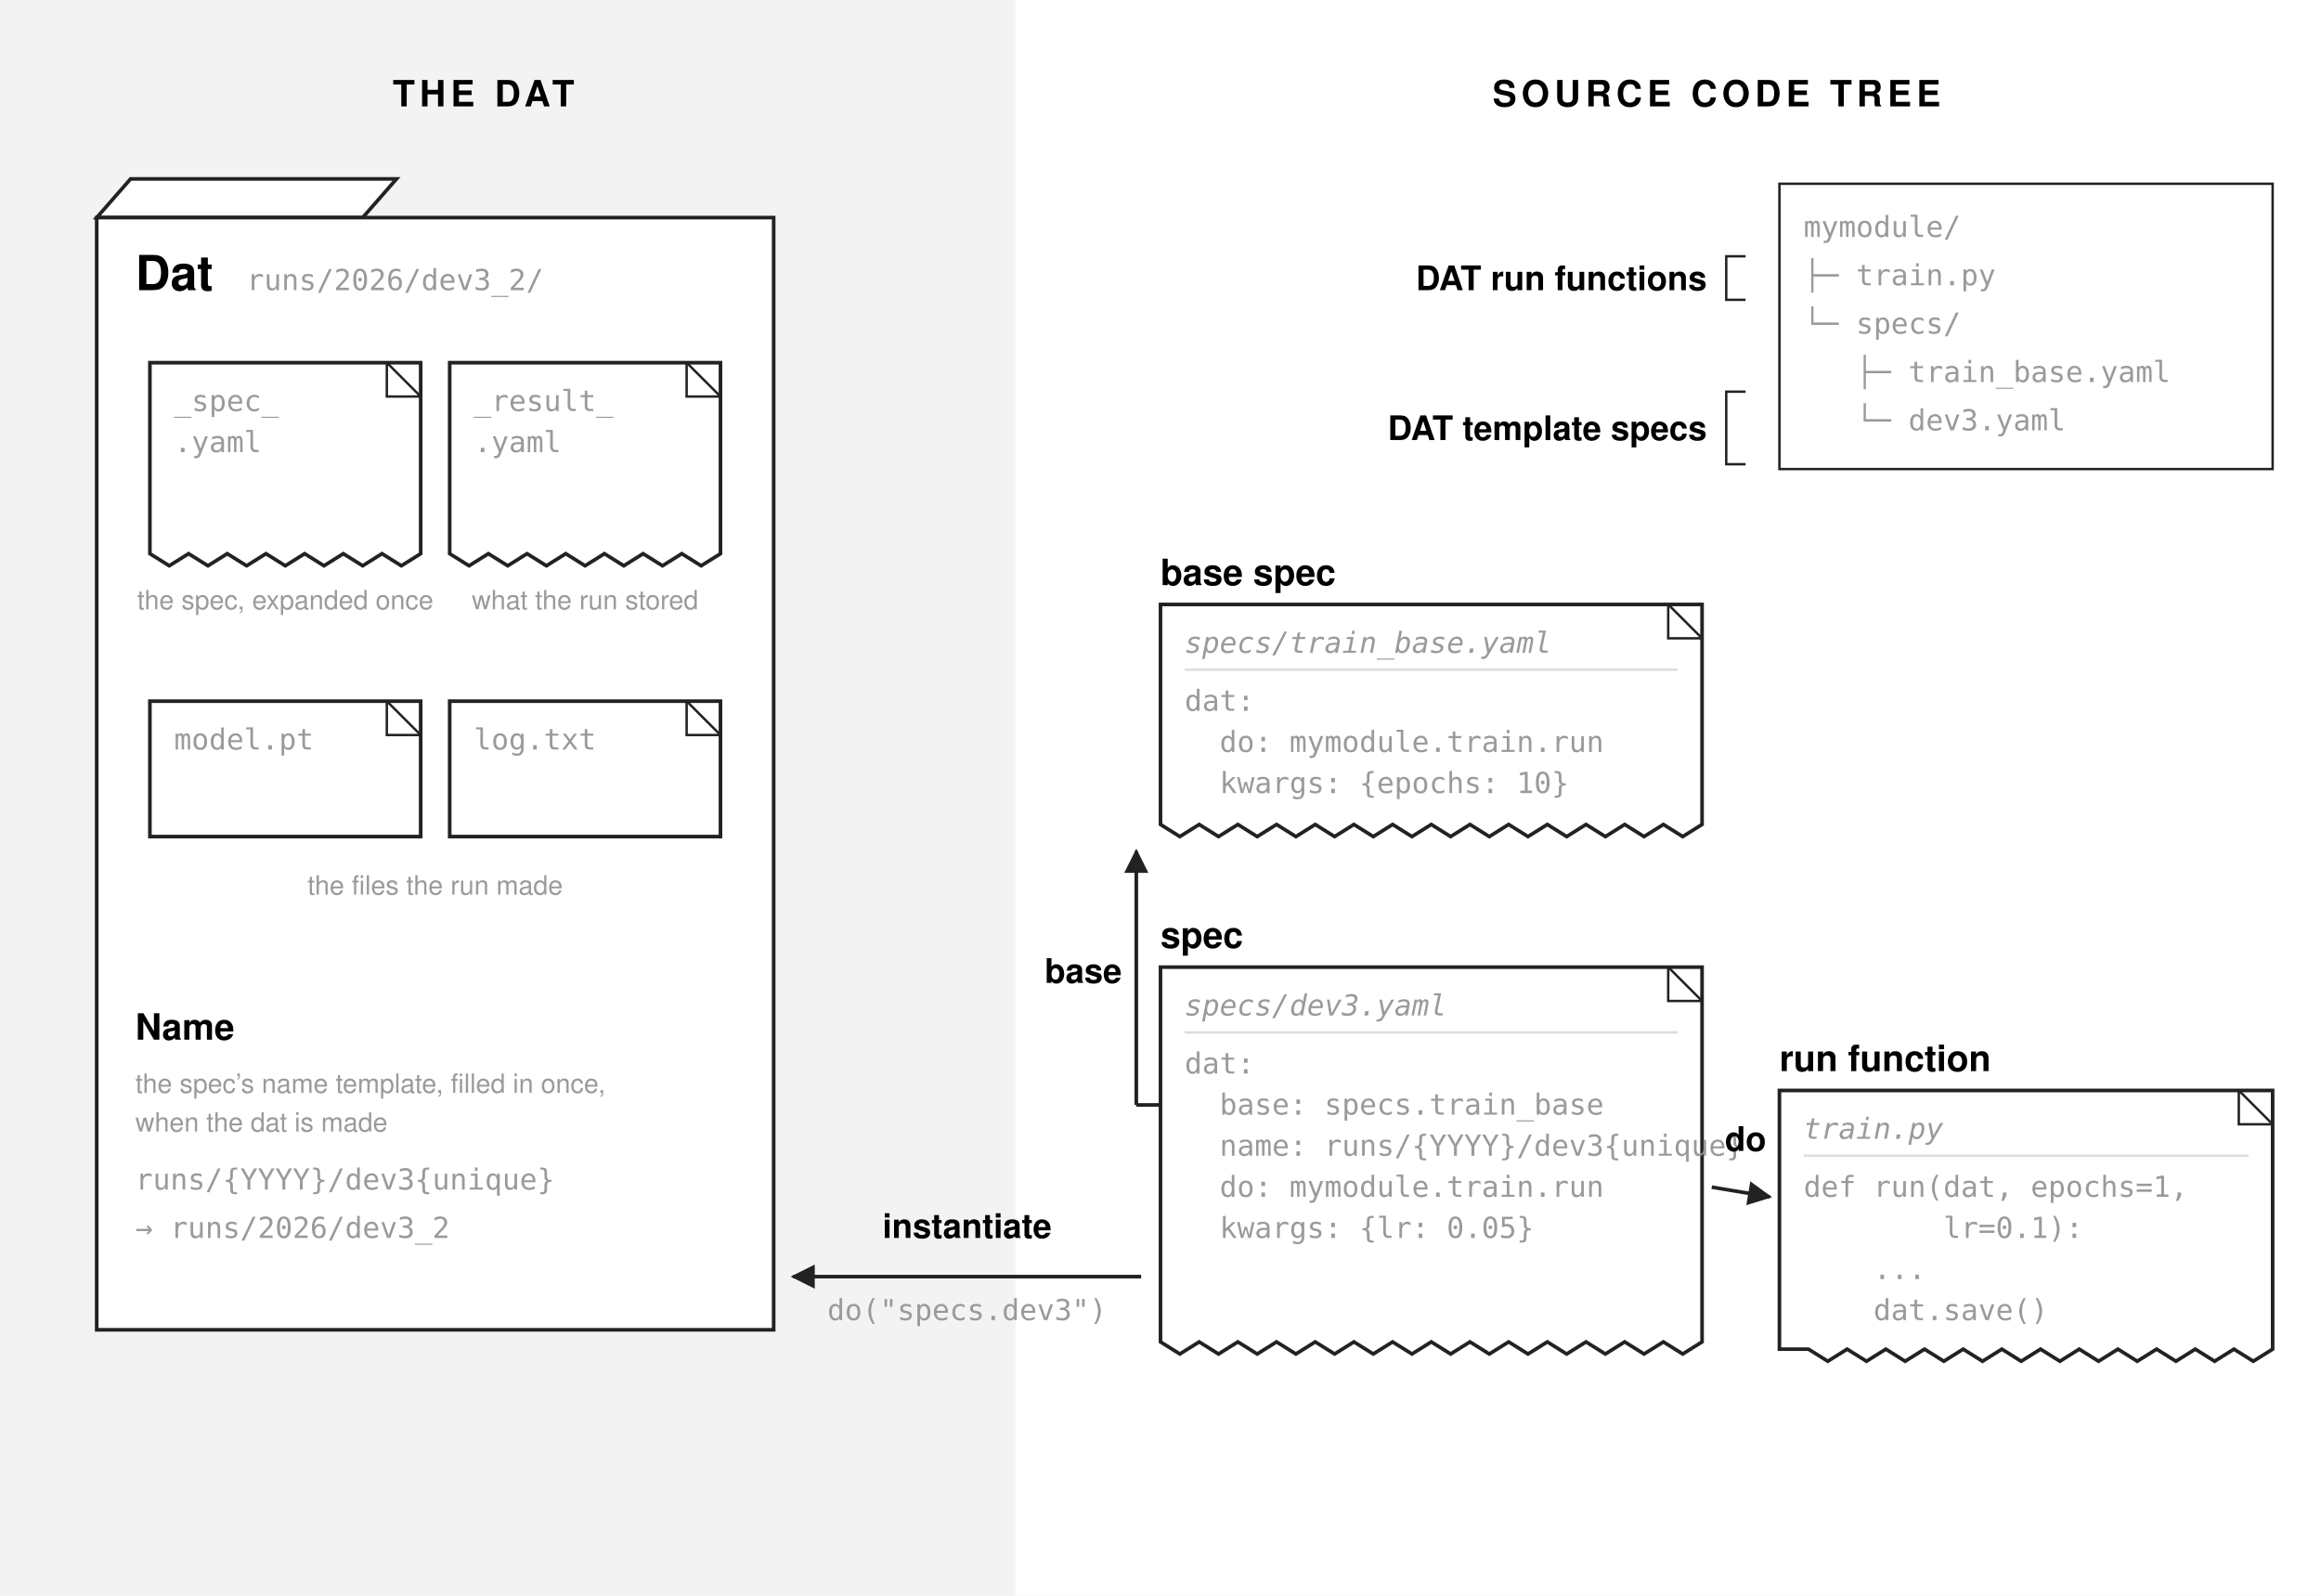
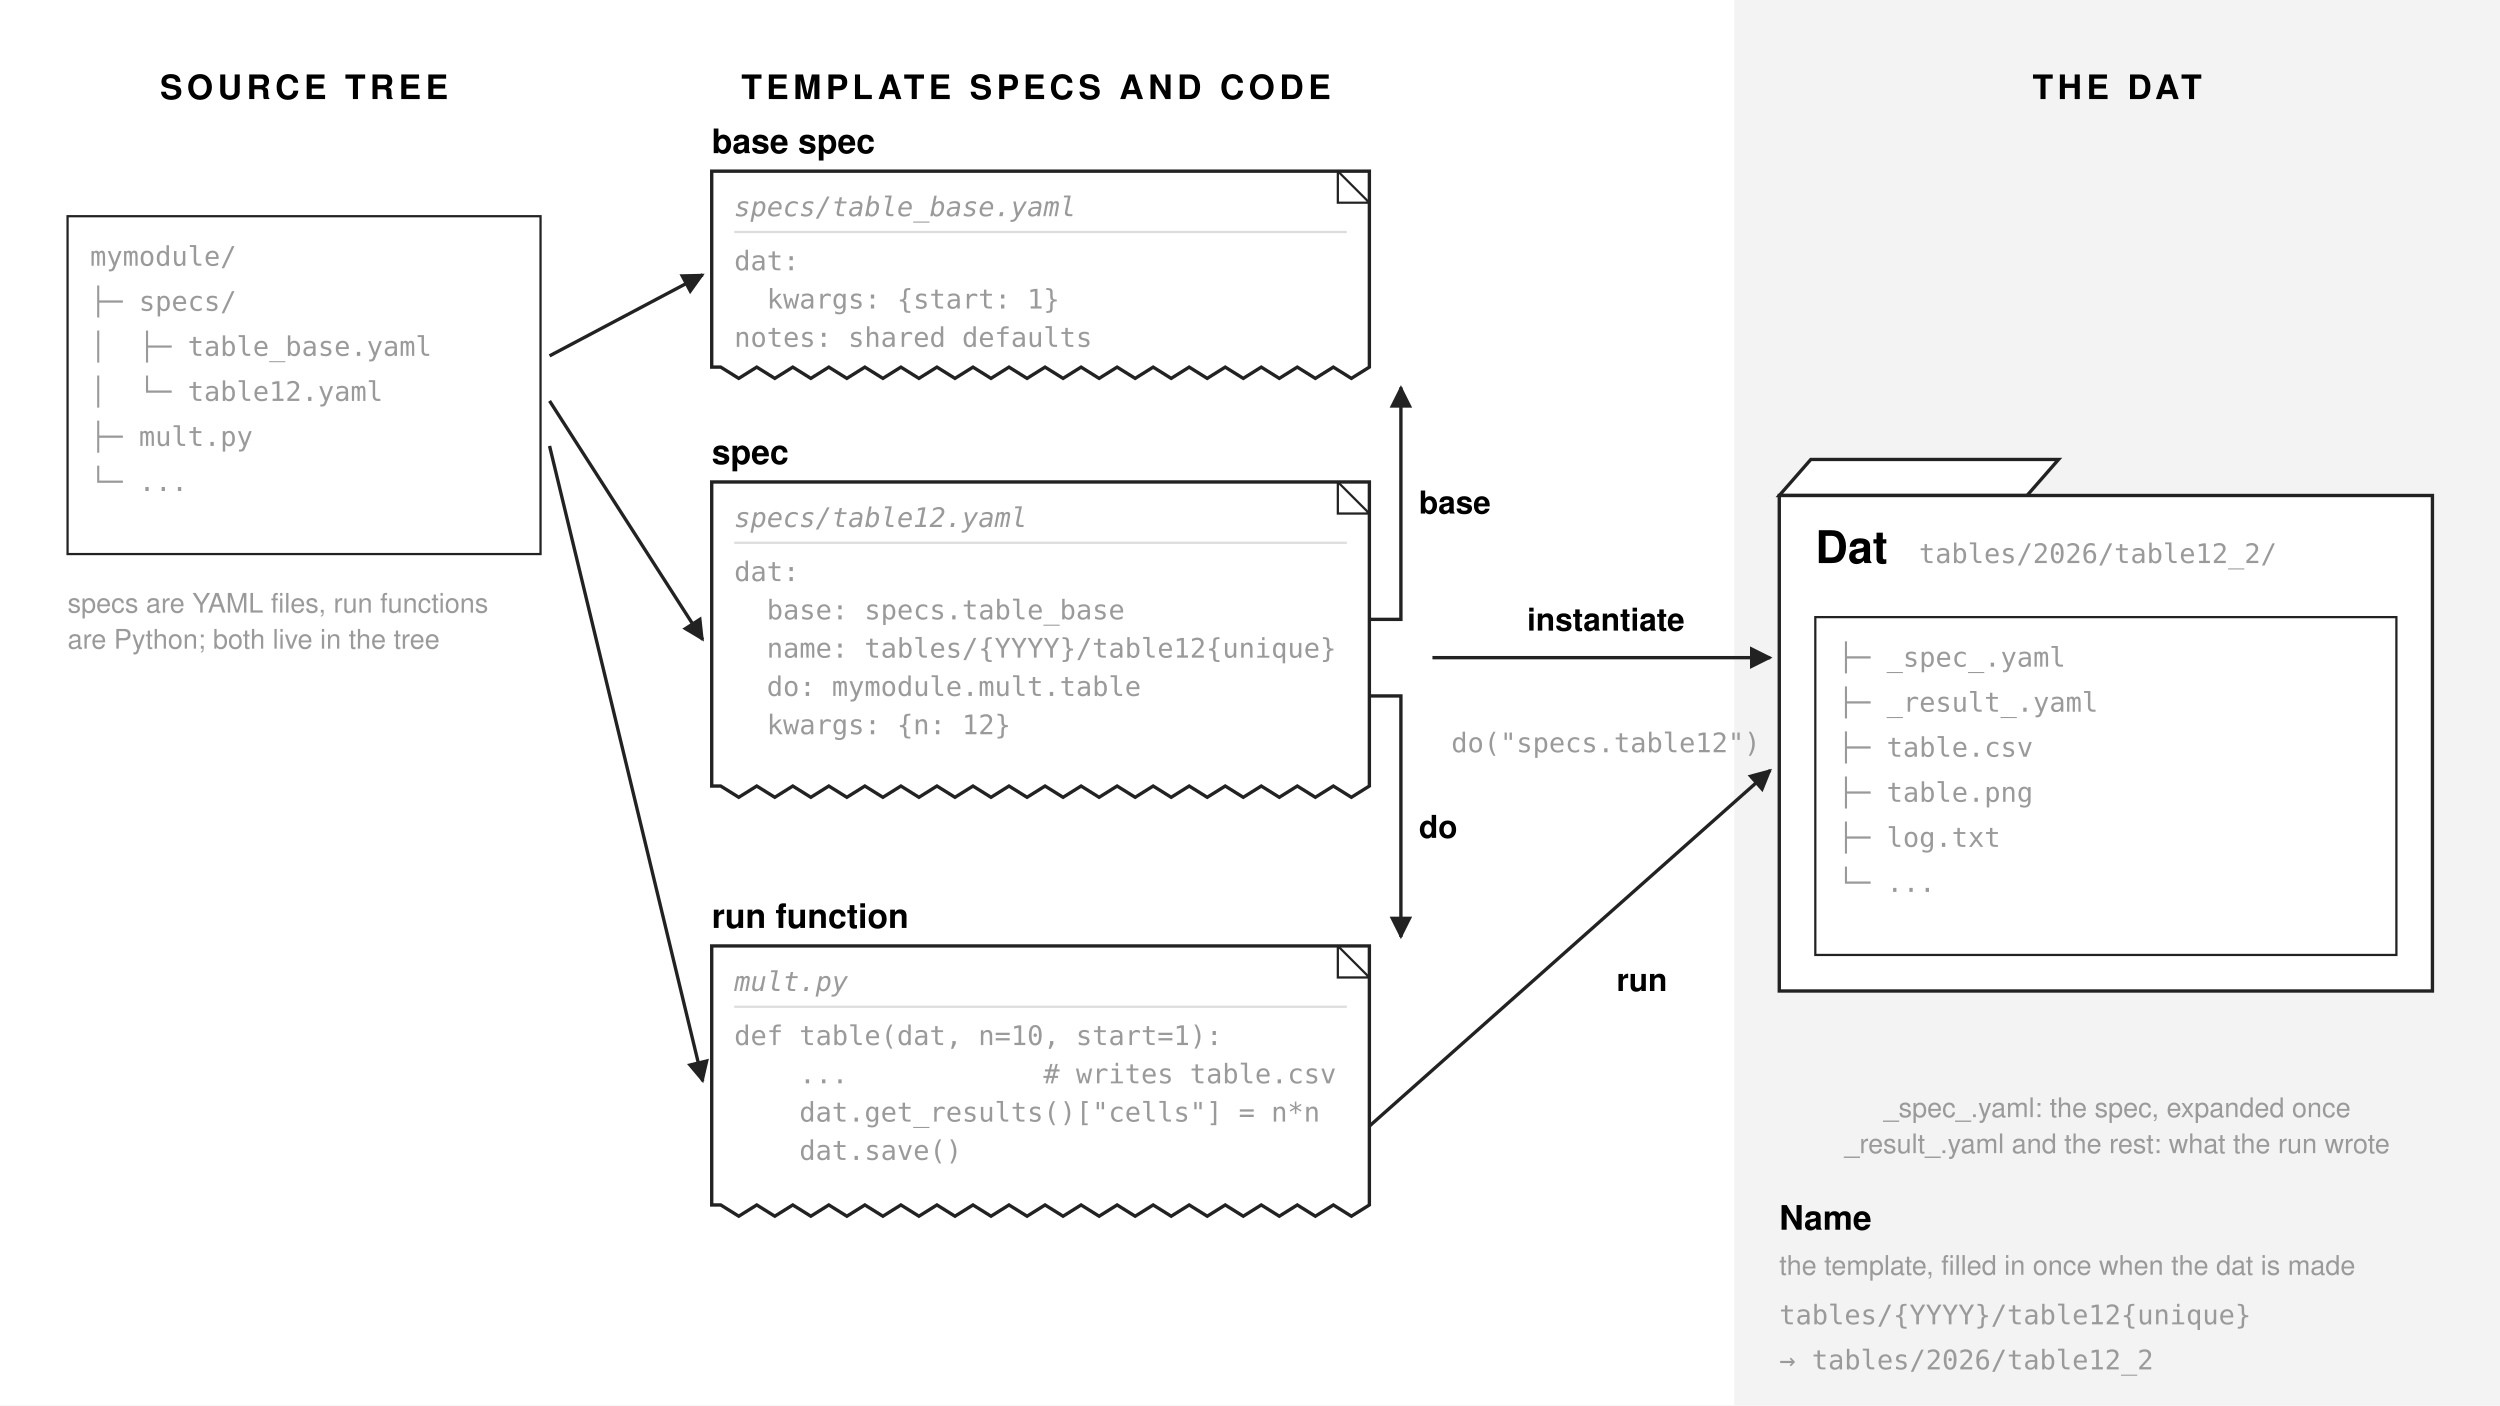
- <svg xmlns="http://www.w3.org/2000/svg" xml:space="preserve" viewBox="0 0 960 660" width="960" height="660" font-family="'Helvetica Neue', Helvetica, Arial, sans-serif">
+ <svg xmlns="http://www.w3.org/2000/svg" xml:space="preserve" viewBox="0 0 1110 624" width="1110" height="624" font-family="'Helvetica Neue', Helvetica, Arial, sans-serif">
  <defs>
    <marker id="head" markerWidth="10" markerHeight="10" refX="9" refY="5" orient="auto" markerUnits="userSpaceOnUse">
      <path d="M0,0 L10,5 L0,10 Z" fill="#222" />
    </marker>
  </defs>
-   <rect width="960" height="660" fill="#ffffff" />
-   <rect x="0" y="0" width="420" height="660" fill="#f3f3f3" />
-   <text x="200" y="44" font-size="15" fill="#000" font-weight="bold" letter-spacing="2" text-anchor="middle">THE DAT</text>
-   <text x="710" y="44" font-size="15" fill="#000" font-weight="bold" letter-spacing="2" text-anchor="middle">SOURCE CODE TREE</text>
-   <path d="M40,90 h110 l14,-16 h-110 Z" fill="#fff" stroke="#222" stroke-width="1.5" />
-   <rect x="40" y="90" width="280" height="460" fill="#fff" stroke="#222" stroke-width="1.5" />
-   <text x="56" y="120" font-size="20" fill="#000" font-weight="bold">Dat</text>
-   <text x="102" y="120" font-size="12" fill="#9a9a9a" font-family="Menlo, monospace">runs/2026/dev3_2/</text>
-   <path d="M62,150 H174 V229 l-8,5 l-8,-5 l-8,5 l-8,-5 l-8,5 l-8,-5 l-8,5 l-8,-5 l-8,5 l-8,-5 l-8,5 l-8,-5 l-8,5 l-8,-5 H62 Z" fill="#fff" stroke="#222" stroke-width="1.5" />
-   <path d="M160,150 v14 h14" fill="none" stroke="#222" stroke-width="1" />
-   <path d="M160,150 l14,14" fill="none" stroke="#222" stroke-width="1" />
-   <text x="72" y="170" font-size="12" fill="#9a9a9a" font-family="Menlo, monospace" xml:space="preserve">_spec_</text>
-   <text x="72" y="187" font-size="12" fill="#9a9a9a" font-family="Menlo, monospace" xml:space="preserve">.yaml</text>
-   <text x="118" y="252" font-size="11" fill="#9a9a9a" text-anchor="middle">the spec, expanded once</text>
-   <path d="M186,150 H298 V229 l-8,5 l-8,-5 l-8,5 l-8,-5 l-8,5 l-8,-5 l-8,5 l-8,-5 l-8,5 l-8,-5 l-8,5 l-8,-5 l-8,5 l-8,-5 H186 Z" fill="#fff" stroke="#222" stroke-width="1.5" />
-   <path d="M284,150 v14 h14" fill="none" stroke="#222" stroke-width="1" />
-   <path d="M284,150 l14,14" fill="none" stroke="#222" stroke-width="1" />
-   <text x="196" y="170" font-size="12" fill="#9a9a9a" font-family="Menlo, monospace" xml:space="preserve">_result_</text>
-   <text x="196" y="187" font-size="12" fill="#9a9a9a" font-family="Menlo, monospace" xml:space="preserve">.yaml</text>
-   <text x="242" y="252" font-size="11" fill="#9a9a9a" text-anchor="middle">what the run stored</text>
-   <rect x="62" y="290" width="112" height="56" fill="#fff" stroke="#222" stroke-width="1.5" />
-   <path d="M160,290 v14 h14" fill="none" stroke="#222" stroke-width="1" />
-   <path d="M160,290 l14,14" fill="none" stroke="#222" stroke-width="1" />
-   <text x="72" y="310" font-size="12" fill="#9a9a9a" font-family="Menlo, monospace" xml:space="preserve">model.pt</text>
-   <rect x="186" y="290" width="112" height="56" fill="#fff" stroke="#222" stroke-width="1.5" />
-   <path d="M284,290 v14 h14" fill="none" stroke="#222" stroke-width="1" />
-   <path d="M284,290 l14,14" fill="none" stroke="#222" stroke-width="1" />
-   <text x="196" y="310" font-size="12" fill="#9a9a9a" font-family="Menlo, monospace" xml:space="preserve">log.txt</text>
-   <text x="180" y="370" font-size="11" fill="#9a9a9a" text-anchor="middle">the files the run made</text>
-   <text x="56" y="430" font-size="15" fill="#000" font-weight="bold">Name</text>
-   <text x="56" y="452" font-size="11" fill="#9a9a9a">the spec’s name template, filled in once,</text>
-   <text x="56" y="468" font-size="11" fill="#9a9a9a">when the dat is made</text>
-   <text x="56" y="492" font-size="12" fill="#9a9a9a" font-family="Menlo, monospace">runs/{YYYY}/dev3{unique}</text>
-   <text x="56" y="512" font-size="12" fill="#9a9a9a" font-family="Menlo, monospace">→ runs/2026/dev3_2</text>
-   <rect x="736" y="76" width="204" height="118" fill="#fff" stroke="#222" stroke-width="1" />
-   <text x="746" y="98" font-size="12" fill="#9a9a9a" font-family="Menlo, monospace" xml:space="preserve">mymodule/</text>
-   <text x="746" y="118" font-size="12" fill="#9a9a9a" font-family="Menlo, monospace" xml:space="preserve">├─ train.py</text>
-   <text x="746" y="138" font-size="12" fill="#9a9a9a" font-family="Menlo, monospace" xml:space="preserve">└─ specs/</text>
-   <text x="746" y="158" font-size="12" fill="#9a9a9a" font-family="Menlo, monospace" xml:space="preserve">   ├─ train_base.yaml</text>
-   <text x="746" y="178" font-size="12" fill="#9a9a9a" font-family="Menlo, monospace" xml:space="preserve">   └─ dev3.yaml</text>
-   <path d="M722,106 h-8 v18 h8" fill="none" stroke="#222" stroke-width="1" />
-   <text x="706" y="120" font-size="14" fill="#000" font-weight="bold" text-anchor="end">DAT run functions</text>
-   <path d="M722,162 h-8 v30 h8" fill="none" stroke="#222" stroke-width="1" />
-   <text x="706" y="182" font-size="14" fill="#000" font-weight="bold" text-anchor="end">DAT template specs</text>
-   <path d="M480,250 H704 V341 l-8,5 l-8,-5 l-8,5 l-8,-5 l-8,5 l-8,-5 l-8,5 l-8,-5 l-8,5 l-8,-5 l-8,5 l-8,-5 l-8,5 l-8,-5 l-8,5 l-8,-5 l-8,5 l-8,-5 l-8,5 l-8,-5 l-8,5 l-8,-5 l-8,5 l-8,-5 l-8,5 l-8,-5 l-8,5 l-8,-5 H480 Z" fill="#fff" stroke="#222" stroke-width="1.5" />
-   <path d="M690,250 v14 h14" fill="none" stroke="#222" stroke-width="1" />
-   <path d="M690,250 l14,14" fill="none" stroke="#222" stroke-width="1" />
-   <text x="480" y="242" font-size="15" fill="#000" font-weight="bold">base spec</text>
-   <text x="490" y="270" font-size="12" fill="#9a9a9a" font-family="Menlo, monospace" font-style="italic">specs/train_base.yaml</text>
-   <line x1="490" y1="277" x2="694" y2="277" stroke="#ddd" />
-   <text x="490" y="294" font-size="12" fill="#9a9a9a" font-family="Menlo, monospace" xml:space="preserve">dat:</text>
-   <text x="490" y="311" font-size="12" fill="#9a9a9a" font-family="Menlo, monospace" xml:space="preserve">  do: mymodule.train.run</text>
-   <text x="490" y="328" font-size="12" fill="#9a9a9a" font-family="Menlo, monospace" xml:space="preserve">  kwargs: {epochs: 10}</text>
-   <path d="M480,400 H704 V555 l-8,5 l-8,-5 l-8,5 l-8,-5 l-8,5 l-8,-5 l-8,5 l-8,-5 l-8,5 l-8,-5 l-8,5 l-8,-5 l-8,5 l-8,-5 l-8,5 l-8,-5 l-8,5 l-8,-5 l-8,5 l-8,-5 l-8,5 l-8,-5 l-8,5 l-8,-5 l-8,5 l-8,-5 l-8,5 l-8,-5 H480 Z" fill="#fff" stroke="#222" stroke-width="1.5" />
-   <path d="M690,400 v14 h14" fill="none" stroke="#222" stroke-width="1" />
-   <path d="M690,400 l14,14" fill="none" stroke="#222" stroke-width="1" />
-   <text x="480" y="392" font-size="15" fill="#000" font-weight="bold">spec</text>
-   <text x="490" y="420" font-size="12" fill="#9a9a9a" font-family="Menlo, monospace" font-style="italic">specs/dev3.yaml</text>
-   <line x1="490" y1="427" x2="694" y2="427" stroke="#ddd" />
-   <text x="490" y="444" font-size="12" fill="#9a9a9a" font-family="Menlo, monospace" xml:space="preserve">dat:</text>
-   <text x="490" y="461" font-size="12" fill="#9a9a9a" font-family="Menlo, monospace" xml:space="preserve">  base: specs.train_base</text>
-   <text x="490" y="478" font-size="12" fill="#9a9a9a" font-family="Menlo, monospace" xml:space="preserve">  name: runs/{YYYY}/dev3{unique}</text>
-   <text x="490" y="495" font-size="12" fill="#9a9a9a" font-family="Menlo, monospace" xml:space="preserve">  do: mymodule.train.run</text>
-   <text x="490" y="512" font-size="12" fill="#9a9a9a" font-family="Menlo, monospace" xml:space="preserve">  kwargs: {lr: 0.05}</text>
-   <line x1="480" y1="457" x2="470" y2="457" stroke="#222" stroke-width="1.5" />
-   <line x1="470" y1="457" x2="470" y2="352" stroke="#222" stroke-width="1.5" marker-end="url(#head)" />
-   <text x="464" y="406.5" font-size="14" fill="#000" font-weight="bold" text-anchor="end">base</text>
-   <path d="M736,451 H940 V558 l-8,5 l-8,-5 l-8,5 l-8,-5 l-8,5 l-8,-5 l-8,5 l-8,-5 l-8,5 l-8,-5 l-8,5 l-8,-5 l-8,5 l-8,-5 l-8,5 l-8,-5 l-8,5 l-8,-5 l-8,5 l-8,-5 l-8,5 l-8,-5 l-8,5 l-8,-5 H736 Z" fill="#fff" stroke="#222" stroke-width="1.5" />
-   <path d="M926,451 v14 h14" fill="none" stroke="#222" stroke-width="1" />
-   <path d="M926,451 l14,14" fill="none" stroke="#222" stroke-width="1" />
-   <text x="736" y="443" font-size="15" fill="#000" font-weight="bold">run function</text>
-   <text x="746" y="471" font-size="12" fill="#9a9a9a" font-family="Menlo, monospace" font-style="italic">train.py</text>
-   <line x1="746" y1="478" x2="930" y2="478" stroke="#ddd" />
-   <text x="746" y="495" font-size="12" fill="#9a9a9a" font-family="Menlo, monospace" xml:space="preserve">def run(dat, epochs=1,</text>
-   <text x="746" y="512" font-size="12" fill="#9a9a9a" font-family="Menlo, monospace" xml:space="preserve">        lr=0.1):</text>
-   <text x="746" y="529" font-size="12" fill="#9a9a9a" font-family="Menlo, monospace" xml:space="preserve">    ...</text>
-   <text x="746" y="546" font-size="12" fill="#9a9a9a" font-family="Menlo, monospace" xml:space="preserve">    dat.save()</text>
-   <line x1="708" y1="491" x2="732" y2="495" stroke="#222" stroke-width="1.5" marker-end="url(#head)" />
-   <text x="722.0" y="476" font-size="14" fill="#000" font-weight="bold" text-anchor="middle">do</text>
-   <line x1="472" y1="528" x2="328" y2="528" stroke="#222" stroke-width="1.5" marker-end="url(#head)" />
-   <text x="400.0" y="512" font-size="14" fill="#000" font-weight="bold" text-anchor="middle">instantiate</text>
-   <text x="400.0" y="546" font-size="12" fill="#9a9a9a" font-family="Menlo, monospace" text-anchor="middle">do("specs.dev3")</text>
+   <rect width="1110" height="624" fill="#ffffff" />
+   <rect x="770" y="0" width="340" height="624" fill="#f3f3f3" />
+   <text x="135" y="44" font-size="15" fill="#000" font-weight="bold" letter-spacing="2" text-anchor="middle">SOURCE TREE</text>
+   <text x="460" y="44" font-size="15" fill="#000" font-weight="bold" letter-spacing="2" text-anchor="middle">TEMPLATE SPECS AND CODE</text>
+   <text x="940" y="44" font-size="15" fill="#000" font-weight="bold" letter-spacing="2" text-anchor="middle">THE DAT</text>
+   <rect x="30" y="96" width="210" height="150" fill="#fff" stroke="#222" stroke-width="1" />
+   <text x="40" y="118" font-size="12" fill="#9a9a9a" font-family="Menlo, monospace" xml:space="preserve">mymodule/</text>
+   <text x="40" y="138" font-size="12" fill="#9a9a9a" font-family="Menlo, monospace" xml:space="preserve">├─ specs/</text>
+   <text x="40" y="158" font-size="12" fill="#9a9a9a" font-family="Menlo, monospace" xml:space="preserve">│  ├─ table_base.yaml</text>
+   <text x="40" y="178" font-size="12" fill="#9a9a9a" font-family="Menlo, monospace" xml:space="preserve">│  └─ table12.yaml</text>
+   <text x="40" y="198" font-size="12" fill="#9a9a9a" font-family="Menlo, monospace" xml:space="preserve">├─ mult.py</text>
+   <text x="40" y="218" font-size="12" fill="#9a9a9a" font-family="Menlo, monospace" xml:space="preserve">└─ ...</text>
+   <text x="30" y="272" font-size="12" fill="#9a9a9a">specs are YAML files, run functions</text>
+   <text x="30" y="288" font-size="12" fill="#9a9a9a">are Python; both live in the tree</text>
+   <path d="M316,76 H608 V163 l-8,5 l-8,-5 l-8,5 l-8,-5 l-8,5 l-8,-5 l-8,5 l-8,-5 l-8,5 l-8,-5 l-8,5 l-8,-5 l-8,5 l-8,-5 l-8,5 l-8,-5 l-8,5 l-8,-5 l-8,5 l-8,-5 l-8,5 l-8,-5 l-8,5 l-8,-5 l-8,5 l-8,-5 l-8,5 l-8,-5 l-8,5 l-8,-5 l-8,5 l-8,-5 l-8,5 l-8,-5 l-8,5 l-8,-5 H316 Z" fill="#fff" stroke="#222" stroke-width="1.5" />
+   <path d="M594,76 v14 h14 M594,76 l14,14" fill="none" stroke="#222" stroke-width="1" />
+   <text x="316" y="68" font-size="15" fill="#000" font-weight="bold">base spec</text>
+   <text x="326" y="96" font-size="12" fill="#9a9a9a" font-family="Menlo, monospace" font-style="italic">specs/table_base.yaml</text>
+   <line x1="326" y1="103" x2="598" y2="103" stroke="#ddd" />
+   <text x="326" y="120" font-size="12" fill="#9a9a9a" font-family="Menlo, monospace" xml:space="preserve">dat:</text>
+   <text x="326" y="137" font-size="12" fill="#9a9a9a" font-family="Menlo, monospace" xml:space="preserve">  kwargs: {start: 1}</text>
+   <text x="326" y="154" font-size="12" fill="#9a9a9a" font-family="Menlo, monospace" xml:space="preserve">notes: shared defaults</text>
+   <path d="M316,214 H608 V349 l-8,5 l-8,-5 l-8,5 l-8,-5 l-8,5 l-8,-5 l-8,5 l-8,-5 l-8,5 l-8,-5 l-8,5 l-8,-5 l-8,5 l-8,-5 l-8,5 l-8,-5 l-8,5 l-8,-5 l-8,5 l-8,-5 l-8,5 l-8,-5 l-8,5 l-8,-5 l-8,5 l-8,-5 l-8,5 l-8,-5 l-8,5 l-8,-5 l-8,5 l-8,-5 l-8,5 l-8,-5 l-8,5 l-8,-5 H316 Z" fill="#fff" stroke="#222" stroke-width="1.5" />
+   <path d="M594,214 v14 h14 M594,214 l14,14" fill="none" stroke="#222" stroke-width="1" />
+   <text x="316" y="206" font-size="15" fill="#000" font-weight="bold">spec</text>
+   <text x="326" y="234" font-size="12" fill="#9a9a9a" font-family="Menlo, monospace" font-style="italic">specs/table12.yaml</text>
+   <line x1="326" y1="241" x2="598" y2="241" stroke="#ddd" />
+   <text x="326" y="258" font-size="12" fill="#9a9a9a" font-family="Menlo, monospace" xml:space="preserve">dat:</text>
+   <text x="326" y="275" font-size="12" fill="#9a9a9a" font-family="Menlo, monospace" xml:space="preserve">  base: specs.table_base</text>
+   <text x="326" y="292" font-size="12" fill="#9a9a9a" font-family="Menlo, monospace" xml:space="preserve">  name: tables/{YYYY}/table12{unique}</text>
+   <text x="326" y="309" font-size="12" fill="#9a9a9a" font-family="Menlo, monospace" xml:space="preserve">  do: mymodule.mult.table</text>
+   <text x="326" y="326" font-size="12" fill="#9a9a9a" font-family="Menlo, monospace" xml:space="preserve">  kwargs: {n: 12}</text>
+   <path d="M316,420 H608 V535 l-8,5 l-8,-5 l-8,5 l-8,-5 l-8,5 l-8,-5 l-8,5 l-8,-5 l-8,5 l-8,-5 l-8,5 l-8,-5 l-8,5 l-8,-5 l-8,5 l-8,-5 l-8,5 l-8,-5 l-8,5 l-8,-5 l-8,5 l-8,-5 l-8,5 l-8,-5 l-8,5 l-8,-5 l-8,5 l-8,-5 l-8,5 l-8,-5 l-8,5 l-8,-5 l-8,5 l-8,-5 l-8,5 l-8,-5 H316 Z" fill="#fff" stroke="#222" stroke-width="1.5" />
+   <path d="M594,420 v14 h14 M594,420 l14,14" fill="none" stroke="#222" stroke-width="1" />
+   <text x="316" y="412" font-size="15" fill="#000" font-weight="bold">run function</text>
+   <text x="326" y="440" font-size="12" fill="#9a9a9a" font-family="Menlo, monospace" font-style="italic">mult.py</text>
+   <line x1="326" y1="447" x2="598" y2="447" stroke="#ddd" />
+   <text x="326" y="464" font-size="12" fill="#9a9a9a" font-family="Menlo, monospace" xml:space="preserve">def table(dat, n=10, start=1):</text>
+   <text x="326" y="481" font-size="12" fill="#9a9a9a" font-family="Menlo, monospace" xml:space="preserve">    ...            # writes table.csv</text>
+   <text x="326" y="498" font-size="12" fill="#9a9a9a" font-family="Menlo, monospace" xml:space="preserve">    dat.get_results()["cells"] = n*n</text>
+   <text x="326" y="515" font-size="12" fill="#9a9a9a" font-family="Menlo, monospace" xml:space="preserve">    dat.save()</text>
+   <polyline points="244,158 312,122" fill="none" stroke="#222" stroke-width="1.5" marker-end="url(#head)" />
+   <polyline points="244,178 312,284" fill="none" stroke="#222" stroke-width="1.5" marker-end="url(#head)" />
+   <polyline points="244,198 312,480" fill="none" stroke="#222" stroke-width="1.5" marker-end="url(#head)" />
+   <polyline points="608,275 622,275 622,172" fill="none" stroke="#222" stroke-width="1.5" marker-end="url(#head)" />
+   <text x="630" y="228" font-size="14" fill="#000" font-weight="bold" text-anchor="start">base</text>
+   <polyline points="608,309 622,309 622,416" fill="none" stroke="#222" stroke-width="1.5" marker-end="url(#head)" />
+   <text x="630" y="372" font-size="14" fill="#000" font-weight="bold" text-anchor="start">do</text>
+   <path d="M790,220 h110 l14,-16 h-110 Z" fill="#fff" stroke="#222" stroke-width="1.5" />
+   <rect x="790" y="220" width="290" height="220" fill="#fff" stroke="#222" stroke-width="1.5" />
+   <text x="806" y="250" font-size="20" fill="#000" font-weight="bold">Dat</text>
+   <text x="852" y="250" font-size="12" fill="#9a9a9a" font-family="Menlo, monospace">tables/2026/table12_2/</text>
+   <rect x="806" y="274" width="258" height="150" fill="#fff" stroke="#222" stroke-width="1" />
+   <text x="816" y="296" font-size="12" fill="#9a9a9a" font-family="Menlo, monospace" xml:space="preserve">├─ _spec_.yaml</text>
+   <text x="816" y="316" font-size="12" fill="#9a9a9a" font-family="Menlo, monospace" xml:space="preserve">├─ _result_.yaml</text>
+   <text x="816" y="336" font-size="12" fill="#9a9a9a" font-family="Menlo, monospace" xml:space="preserve">├─ table.csv</text>
+   <text x="816" y="356" font-size="12" fill="#9a9a9a" font-family="Menlo, monospace" xml:space="preserve">├─ table.png</text>
+   <text x="816" y="376" font-size="12" fill="#9a9a9a" font-family="Menlo, monospace" xml:space="preserve">├─ log.txt</text>
+   <text x="816" y="396" font-size="12" fill="#9a9a9a" font-family="Menlo, monospace" xml:space="preserve">└─ ...</text>
+   <text x="940" y="496" font-size="12" fill="#9a9a9a" text-anchor="middle">_spec_.yaml: the spec, expanded once</text>
+   <text x="940" y="512" font-size="12" fill="#9a9a9a" text-anchor="middle">_result_.yaml and the rest: what the run wrote</text>
+   <polyline points="636,292 786,292" fill="none" stroke="#222" stroke-width="1.5" marker-end="url(#head)" />
+   <text x="713.0" y="280" font-size="14" fill="#000" font-weight="bold" text-anchor="middle">instantiate</text>
+   <text x="713.0" y="334" font-size="12" fill="#9a9a9a" font-family="Menlo, monospace" text-anchor="middle">do("specs.table12")</text>
+   <polyline points="608,500 786,342" fill="none" stroke="#222" stroke-width="1.5" marker-end="url(#head)" />
+   <text x="729.0" y="440" font-size="14" fill="#000" font-weight="bold" text-anchor="middle">run</text>
+   <text x="790" y="546" font-size="15" fill="#000" font-weight="bold">Name</text>
+   <text x="790" y="566" font-size="12" fill="#9a9a9a">the template, filled in once when the dat is made</text>
+   <text x="790" y="588" font-size="12" fill="#9a9a9a" font-family="Menlo, monospace">tables/{YYYY}/table12{unique}</text>
+   <text x="790" y="608" font-size="12" fill="#9a9a9a" font-family="Menlo, monospace">→ tables/2026/table12_2</text>
</svg>
